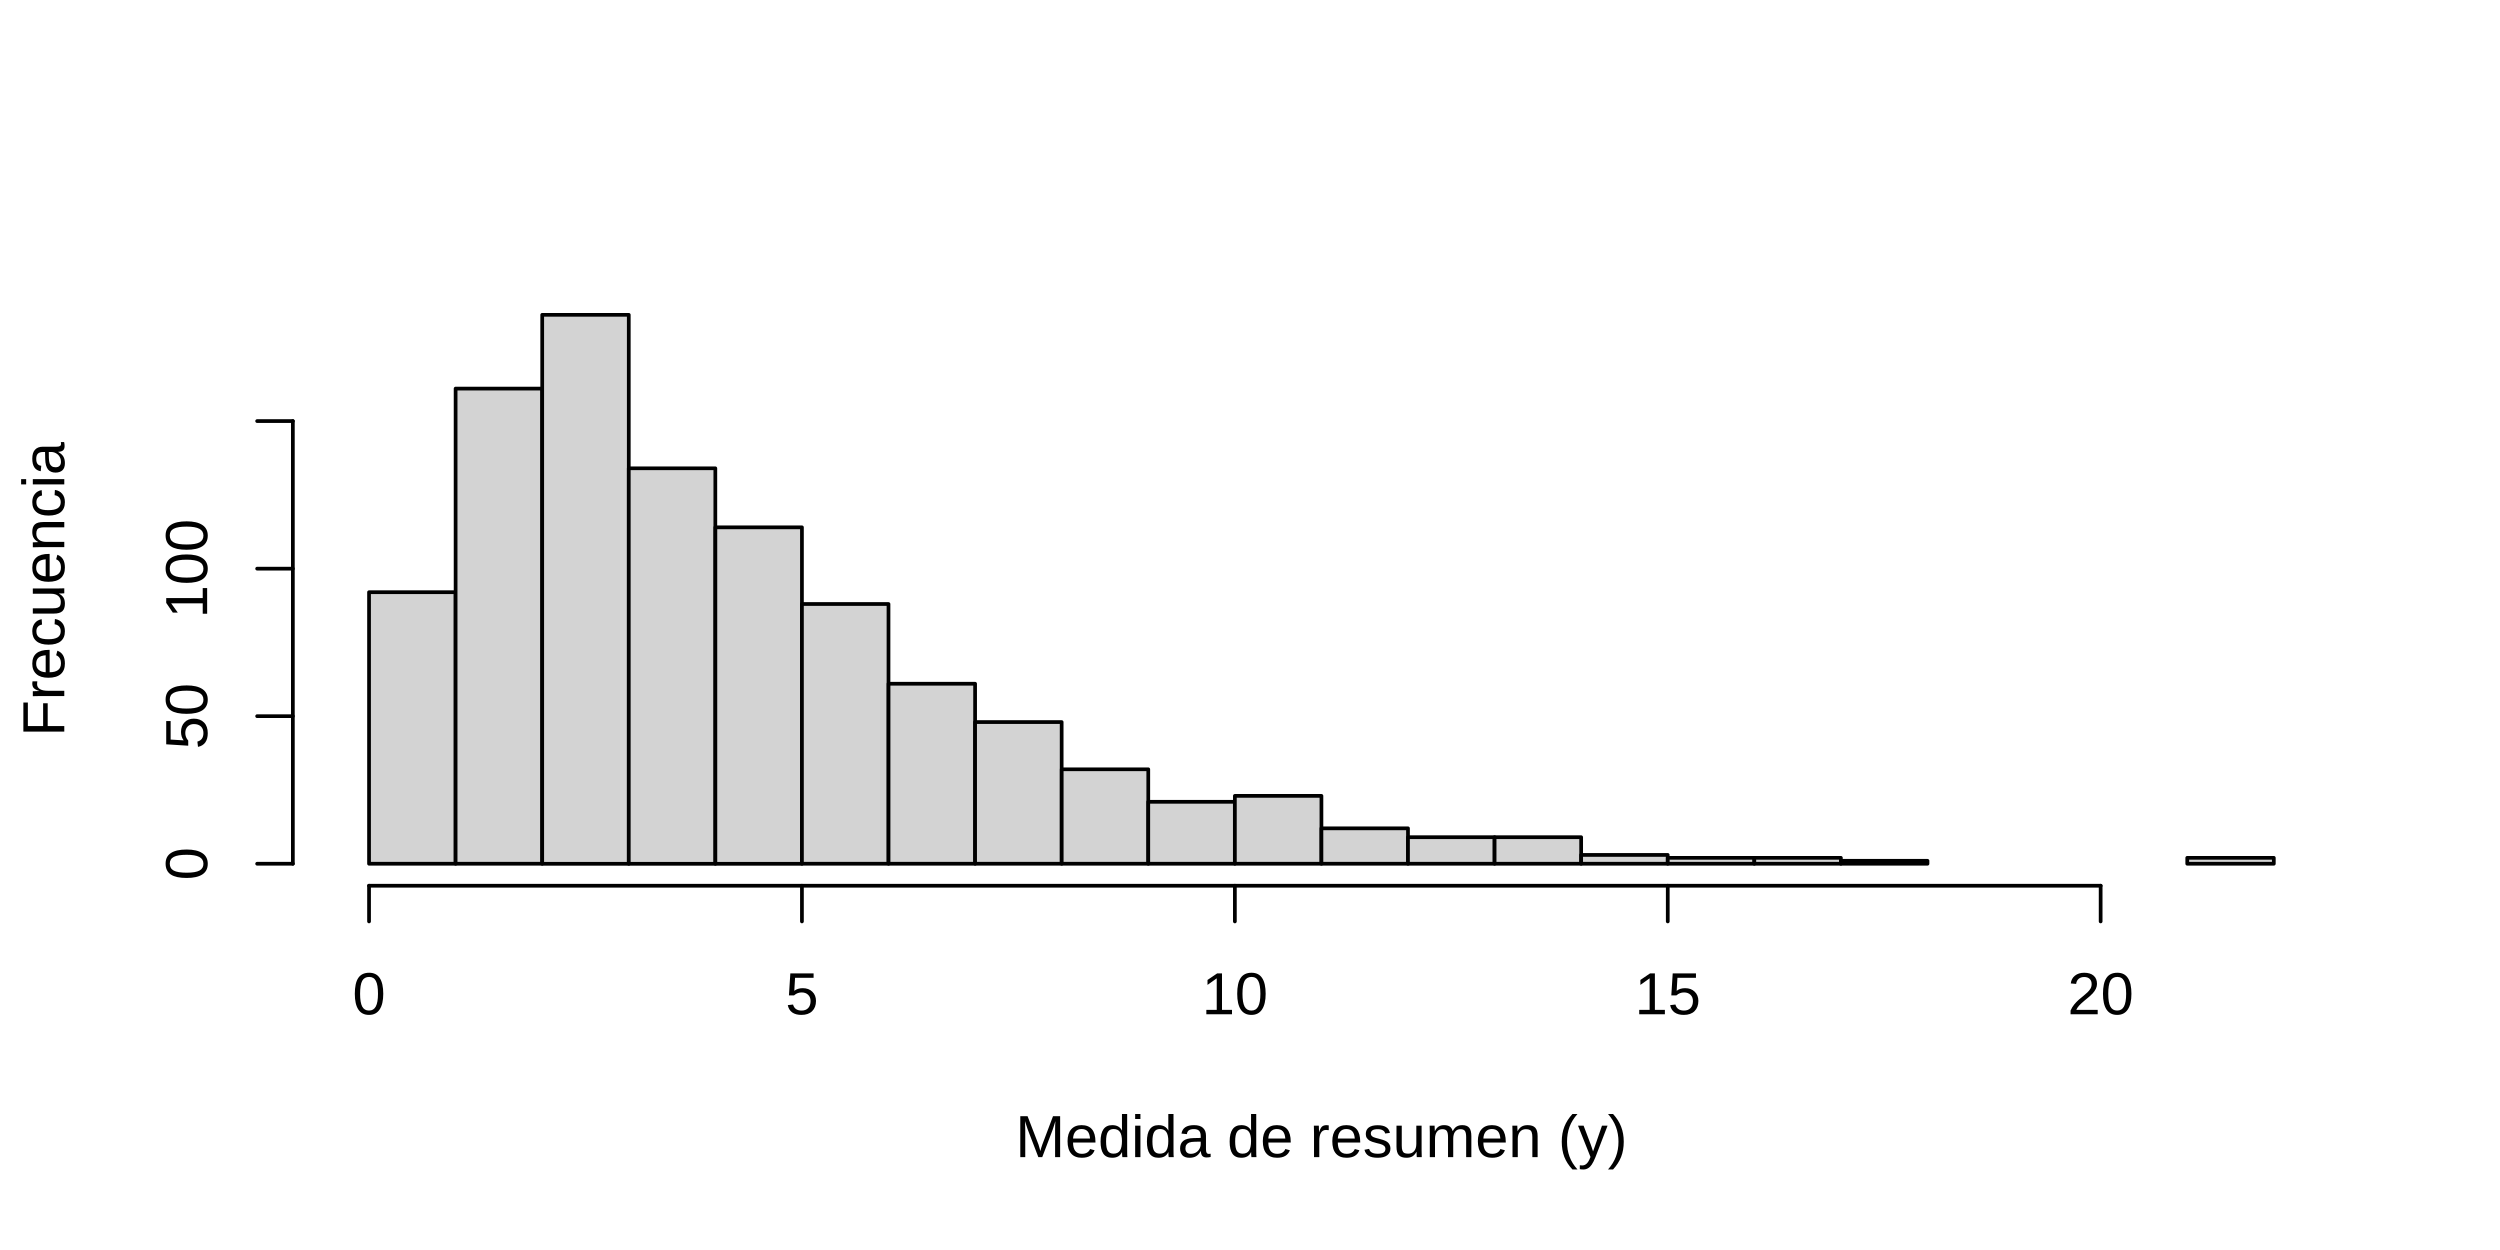
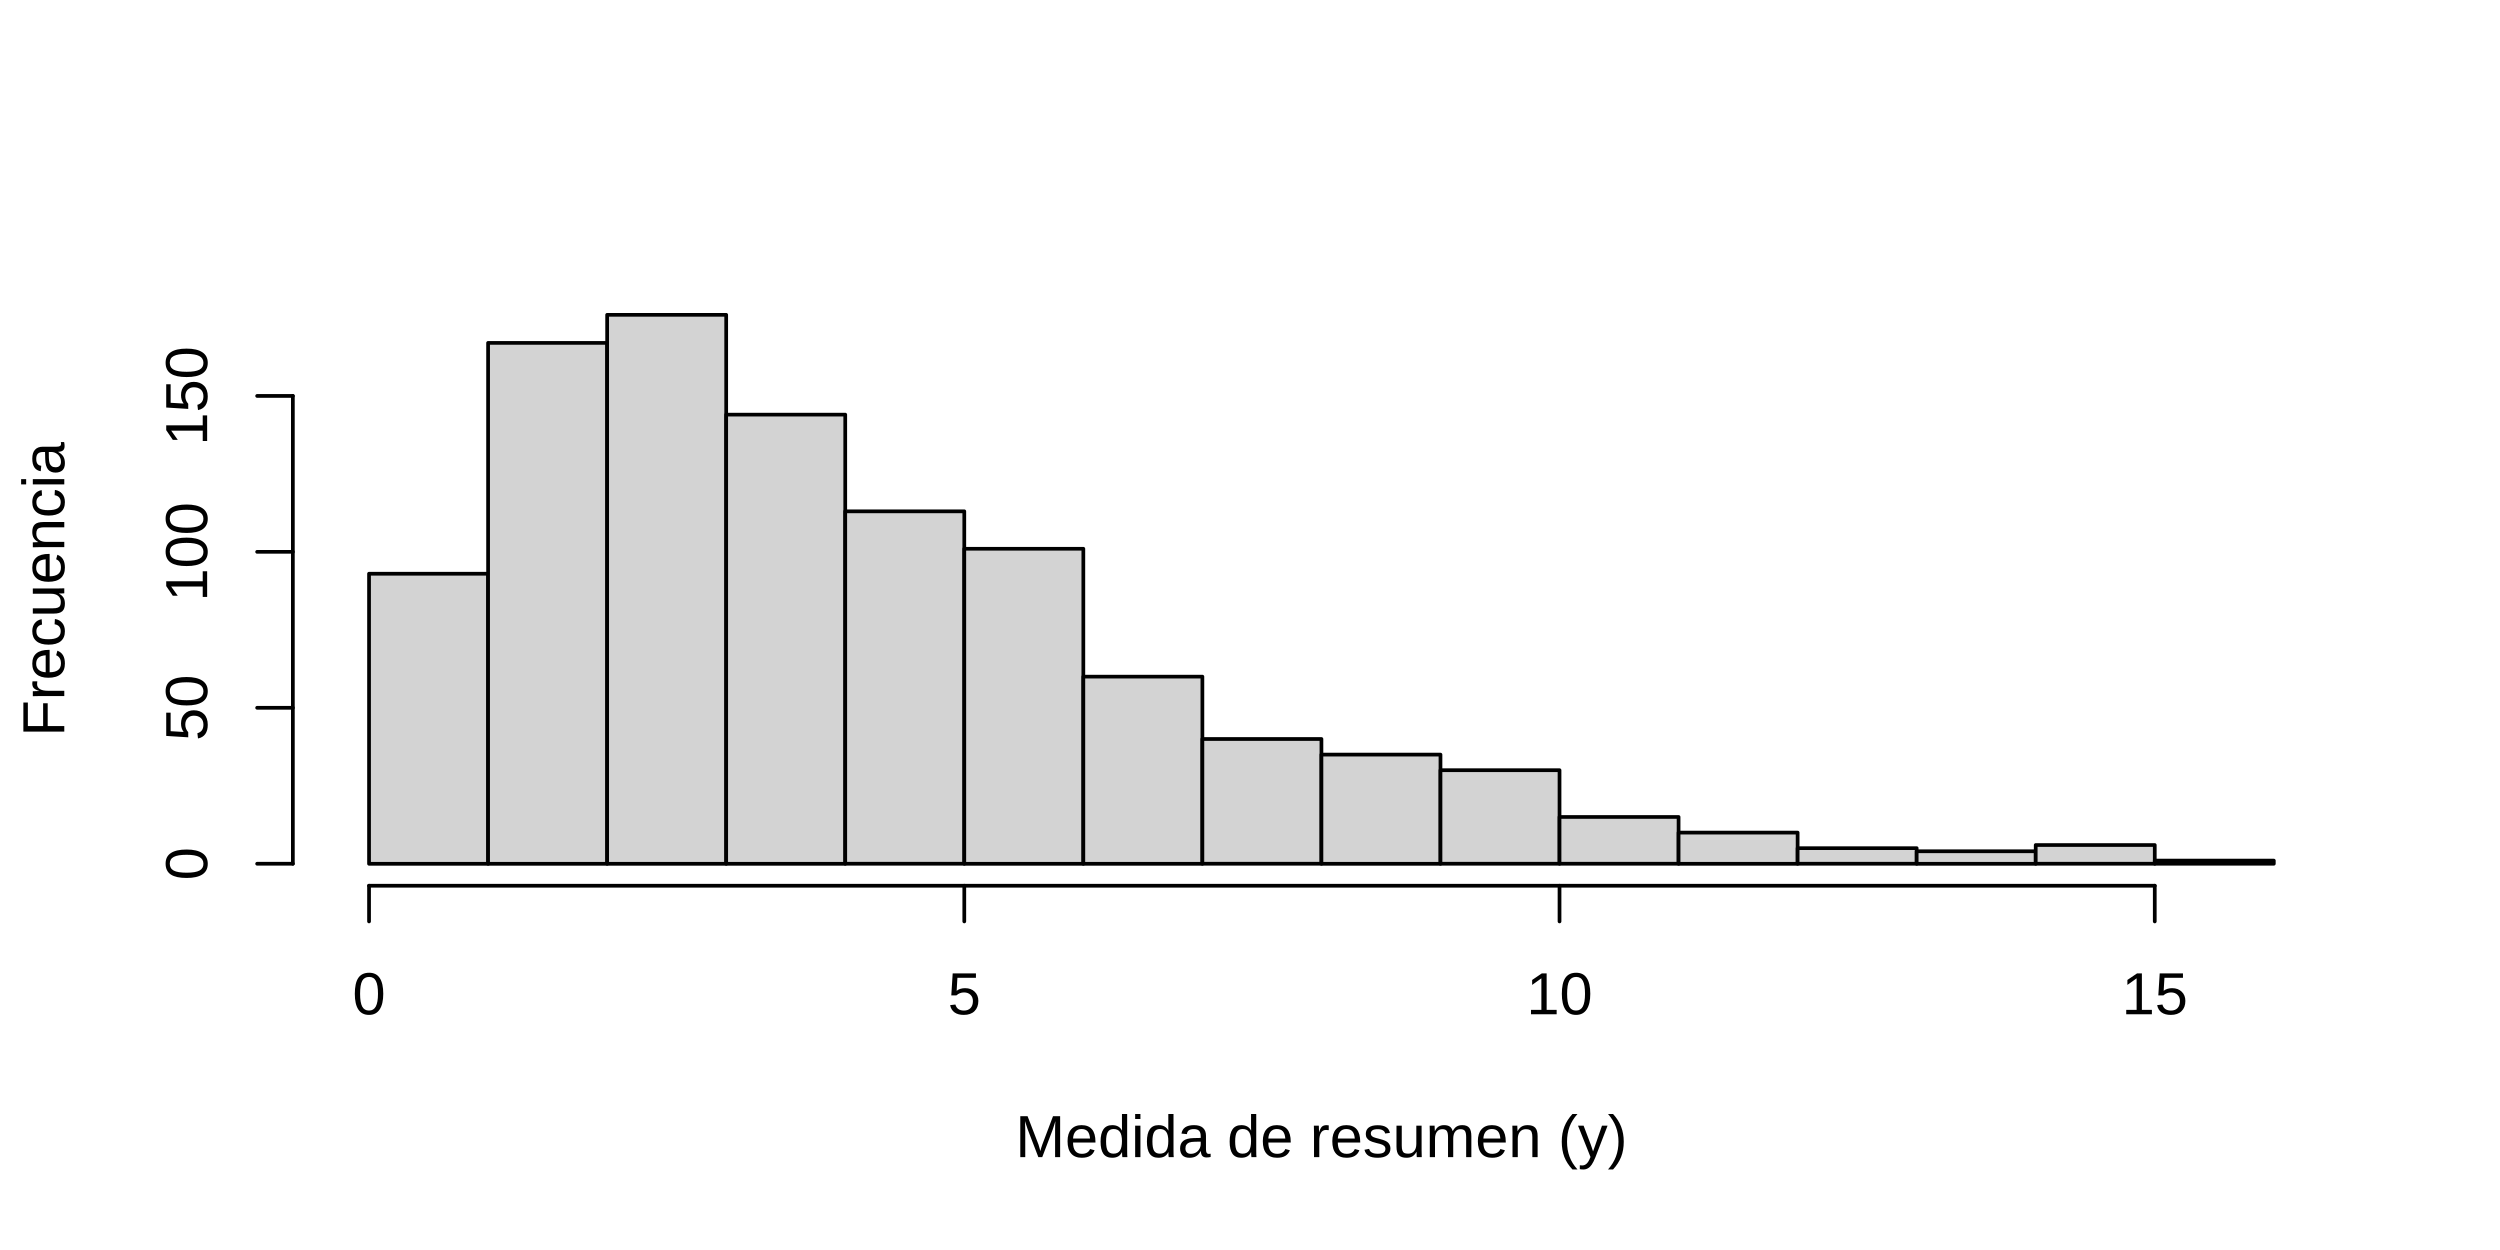
<svg xmlns="http://www.w3.org/2000/svg" class="svglite" width="504.00pt" height="252.00pt" viewBox="0 0 504.00 252.00">
  <defs>
    <style type="text/css">
    .svglite line, .svglite polyline, .svglite polygon, .svglite path, .svglite rect, .svglite circle {
      fill: none;
      stroke: #000000;
      stroke-linecap: round;
      stroke-linejoin: round;
      stroke-miterlimit: 10.00;
    }
    .svglite text {
      white-space: pre;
    }
  </style>
  </defs>
  <rect width="100%" height="100%" style="stroke: none; fill: #FFFFFF;" />
  <defs>
    <clipPath id="cpMC4wMHw1MDQuMDB8MC4wMHwyNTIuMDA=">
      <rect x="0.00" y="0.00" width="504.00" height="252.00" />
    </clipPath>
  </defs>
  <g clip-path="url(#cpMC4wMHw1MDQuMDB8MC4wMHwyNTIuMDA=)">
    <text x="266.40" y="233.28" text-anchor="middle" style="font-size: 12.00px; font-family: &quot;Arial&quot;;" textLength="123.38px" lengthAdjust="spacingAndGlyphs">Medida de resumen (y)</text>
    <text transform="translate(12.96,118.80) rotate(-90)" text-anchor="middle" style="font-size: 12.00px; font-family: &quot;Arial&quot;;" textLength="59.36px" lengthAdjust="spacingAndGlyphs">Frecuencia</text>
-     <line x1="74.40" y1="178.56" x2="423.49" y2="178.56" style="stroke-width: 0.75;" />
+     <line x1="74.40" y1="178.56" x2="434.40" y2="178.56" style="stroke-width: 0.75;" />
    <line x1="74.40" y1="178.56" x2="74.40" y2="185.76" style="stroke-width: 0.75;" />
-     <line x1="161.67" y1="178.56" x2="161.67" y2="185.76" style="stroke-width: 0.75;" />
-     <line x1="248.95" y1="178.56" x2="248.95" y2="185.76" style="stroke-width: 0.75;" />
-     <line x1="336.22" y1="178.56" x2="336.22" y2="185.76" style="stroke-width: 0.75;" />
-     <line x1="423.49" y1="178.56" x2="423.49" y2="185.76" style="stroke-width: 0.75;" />
+     <line x1="194.40" y1="178.56" x2="194.40" y2="185.76" style="stroke-width: 0.75;" />
+     <line x1="314.40" y1="178.56" x2="314.40" y2="185.76" style="stroke-width: 0.75;" />
+     <line x1="434.40" y1="178.56" x2="434.40" y2="185.76" style="stroke-width: 0.75;" />
    <text x="74.40" y="204.48" text-anchor="middle" style="font-size: 12.00px; font-family: &quot;Arial&quot;;" textLength="6.67px" lengthAdjust="spacingAndGlyphs">0</text>
-     <text x="161.67" y="204.48" text-anchor="middle" style="font-size: 12.00px; font-family: &quot;Arial&quot;;" textLength="6.67px" lengthAdjust="spacingAndGlyphs">5</text>
-     <text x="248.95" y="204.48" text-anchor="middle" style="font-size: 12.00px; font-family: &quot;Arial&quot;;" textLength="13.35px" lengthAdjust="spacingAndGlyphs">10</text>
-     <text x="336.22" y="204.48" text-anchor="middle" style="font-size: 12.00px; font-family: &quot;Arial&quot;;" textLength="13.35px" lengthAdjust="spacingAndGlyphs">15</text>
-     <text x="423.49" y="204.48" text-anchor="middle" style="font-size: 12.00px; font-family: &quot;Arial&quot;;" textLength="13.35px" lengthAdjust="spacingAndGlyphs">20</text>
-     <line x1="59.04" y1="174.13" x2="59.04" y2="84.89" style="stroke-width: 0.75;" />
+     <text x="194.40" y="204.48" text-anchor="middle" style="font-size: 12.00px; font-family: &quot;Arial&quot;;" textLength="6.67px" lengthAdjust="spacingAndGlyphs">5</text>
+     <text x="314.40" y="204.48" text-anchor="middle" style="font-size: 12.00px; font-family: &quot;Arial&quot;;" textLength="13.35px" lengthAdjust="spacingAndGlyphs">10</text>
+     <text x="434.40" y="204.48" text-anchor="middle" style="font-size: 12.00px; font-family: &quot;Arial&quot;;" textLength="13.35px" lengthAdjust="spacingAndGlyphs">15</text>
+     <line x1="59.04" y1="174.13" x2="59.04" y2="79.82" style="stroke-width: 0.75;" />
    <line x1="59.04" y1="174.13" x2="51.84" y2="174.13" style="stroke-width: 0.75;" />
-     <line x1="59.04" y1="144.38" x2="51.84" y2="144.38" style="stroke-width: 0.75;" />
-     <line x1="59.04" y1="114.64" x2="51.84" y2="114.64" style="stroke-width: 0.75;" />
-     <line x1="59.04" y1="84.89" x2="51.84" y2="84.89" style="stroke-width: 0.75;" />
+     <line x1="59.04" y1="142.69" x2="51.84" y2="142.69" style="stroke-width: 0.75;" />
+     <line x1="59.04" y1="111.25" x2="51.84" y2="111.25" style="stroke-width: 0.75;" />
+     <line x1="59.04" y1="79.82" x2="51.84" y2="79.82" style="stroke-width: 0.75;" />
    <text transform="translate(41.76,174.13) rotate(-90)" text-anchor="middle" style="font-size: 12.00px; font-family: &quot;Arial&quot;;" textLength="6.67px" lengthAdjust="spacingAndGlyphs">0</text>
-     <text transform="translate(41.76,144.38) rotate(-90)" text-anchor="middle" style="font-size: 12.00px; font-family: &quot;Arial&quot;;" textLength="13.35px" lengthAdjust="spacingAndGlyphs">50</text>
-     <text transform="translate(41.76,114.64) rotate(-90)" text-anchor="middle" style="font-size: 12.00px; font-family: &quot;Arial&quot;;" textLength="20.02px" lengthAdjust="spacingAndGlyphs">100</text>
+     <text transform="translate(41.76,142.69) rotate(-90)" text-anchor="middle" style="font-size: 12.00px; font-family: &quot;Arial&quot;;" textLength="13.35px" lengthAdjust="spacingAndGlyphs">50</text>
+     <text transform="translate(41.76,111.25) rotate(-90)" text-anchor="middle" style="font-size: 12.00px; font-family: &quot;Arial&quot;;" textLength="20.02px" lengthAdjust="spacingAndGlyphs">100</text>
+     <text transform="translate(41.76,79.82) rotate(-90)" text-anchor="middle" style="font-size: 12.00px; font-family: &quot;Arial&quot;;" textLength="20.02px" lengthAdjust="spacingAndGlyphs">150</text>
  </g>
  <defs>
    <clipPath id="cpNTkuMDR8NDczLjc2fDU5LjA0fDE3OC41Ng==">
      <rect x="59.04" y="59.04" width="414.72" height="119.52" />
    </clipPath>
  </defs>
  <g clip-path="url(#cpNTkuMDR8NDczLjc2fDU5LjA0fDE3OC41Ng==)">
-     <rect x="74.40" y="119.39" width="17.45" height="54.74" style="stroke-width: 0.75; fill: #D3D3D3;" />
-     <rect x="91.85" y="78.34" width="17.45" height="95.79" style="stroke-width: 0.75; fill: #D3D3D3;" />
-     <rect x="109.31" y="63.47" width="17.45" height="110.67" style="stroke-width: 0.75; fill: #D3D3D3;" />
-     <rect x="126.76" y="94.41" width="17.45" height="79.73" style="stroke-width: 0.75; fill: #D3D3D3;" />
-     <rect x="144.22" y="106.31" width="17.45" height="67.83" style="stroke-width: 0.75; fill: #D3D3D3;" />
-     <rect x="161.67" y="121.77" width="17.45" height="52.36" style="stroke-width: 0.75; fill: #D3D3D3;" />
-     <rect x="179.13" y="137.84" width="17.45" height="36.29" style="stroke-width: 0.75; fill: #D3D3D3;" />
-     <rect x="196.58" y="145.57" width="17.45" height="28.56" style="stroke-width: 0.75; fill: #D3D3D3;" />
-     <rect x="214.04" y="155.09" width="17.45" height="19.04" style="stroke-width: 0.75; fill: #D3D3D3;" />
-     <rect x="231.49" y="161.64" width="17.45" height="12.49" style="stroke-width: 0.75; fill: #D3D3D3;" />
-     <rect x="248.95" y="160.45" width="17.45" height="13.68" style="stroke-width: 0.75; fill: #D3D3D3;" />
-     <rect x="266.40" y="166.99" width="17.45" height="7.14" style="stroke-width: 0.75; fill: #D3D3D3;" />
-     <rect x="283.85" y="168.78" width="17.45" height="5.35" style="stroke-width: 0.75; fill: #D3D3D3;" />
-     <rect x="301.31" y="168.78" width="17.45" height="5.35" style="stroke-width: 0.75; fill: #D3D3D3;" />
-     <rect x="318.76" y="172.35" width="17.45" height="1.78" style="stroke-width: 0.75; fill: #D3D3D3;" />
-     <rect x="336.22" y="172.94" width="17.45" height="1.19" style="stroke-width: 0.75; fill: #D3D3D3;" />
-     <rect x="353.67" y="172.94" width="17.45" height="1.19" style="stroke-width: 0.75; fill: #D3D3D3;" />
-     <rect x="371.13" y="173.54" width="17.45" height="0.59" style="stroke-width: 0.75; fill: #D3D3D3;" />
-     <rect x="388.58" y="174.13" width="17.45" height="0.00" style="stroke-width: 0.75; fill: #D3D3D3;" />
-     <rect x="406.04" y="174.13" width="17.45" height="0.00" style="stroke-width: 0.75; fill: #D3D3D3;" />
-     <rect x="423.49" y="174.13" width="17.45" height="0.00" style="stroke-width: 0.75; fill: #D3D3D3;" />
-     <rect x="440.95" y="172.94" width="17.45" height="1.19" style="stroke-width: 0.75; fill: #D3D3D3;" />
+     <rect x="74.40" y="115.66" width="24.00" height="58.48" style="stroke-width: 0.75; fill: #D3D3D3;" />
+     <rect x="98.40" y="69.13" width="24.00" height="105.01" style="stroke-width: 0.75; fill: #D3D3D3;" />
+     <rect x="122.40" y="63.47" width="24.00" height="110.67" style="stroke-width: 0.75; fill: #D3D3D3;" />
+     <rect x="146.40" y="83.59" width="24.00" height="90.55" style="stroke-width: 0.75; fill: #D3D3D3;" />
+     <rect x="170.40" y="103.08" width="24.00" height="71.05" style="stroke-width: 0.75; fill: #D3D3D3;" />
+     <rect x="194.40" y="110.63" width="24.00" height="63.51" style="stroke-width: 0.75; fill: #D3D3D3;" />
+     <rect x="218.40" y="136.41" width="24.00" height="37.73" style="stroke-width: 0.75; fill: #D3D3D3;" />
+     <rect x="242.40" y="148.98" width="24.00" height="25.15" style="stroke-width: 0.75; fill: #D3D3D3;" />
+     <rect x="266.40" y="152.13" width="24.00" height="22.01" style="stroke-width: 0.75; fill: #D3D3D3;" />
+     <rect x="290.40" y="155.27" width="24.00" height="18.86" style="stroke-width: 0.75; fill: #D3D3D3;" />
+     <rect x="314.40" y="164.70" width="24.00" height="9.43" style="stroke-width: 0.75; fill: #D3D3D3;" />
+     <rect x="338.40" y="167.85" width="24.00" height="6.29" style="stroke-width: 0.75; fill: #D3D3D3;" />
+     <rect x="362.40" y="170.99" width="24.00" height="3.14" style="stroke-width: 0.75; fill: #D3D3D3;" />
+     <rect x="386.40" y="171.62" width="24.00" height="2.52" style="stroke-width: 0.75; fill: #D3D3D3;" />
+     <rect x="410.40" y="170.36" width="24.00" height="3.77" style="stroke-width: 0.75; fill: #D3D3D3;" />
+     <rect x="434.40" y="173.50" width="24.00" height="0.63" style="stroke-width: 0.75; fill: #D3D3D3;" />
  </g>
</svg>
